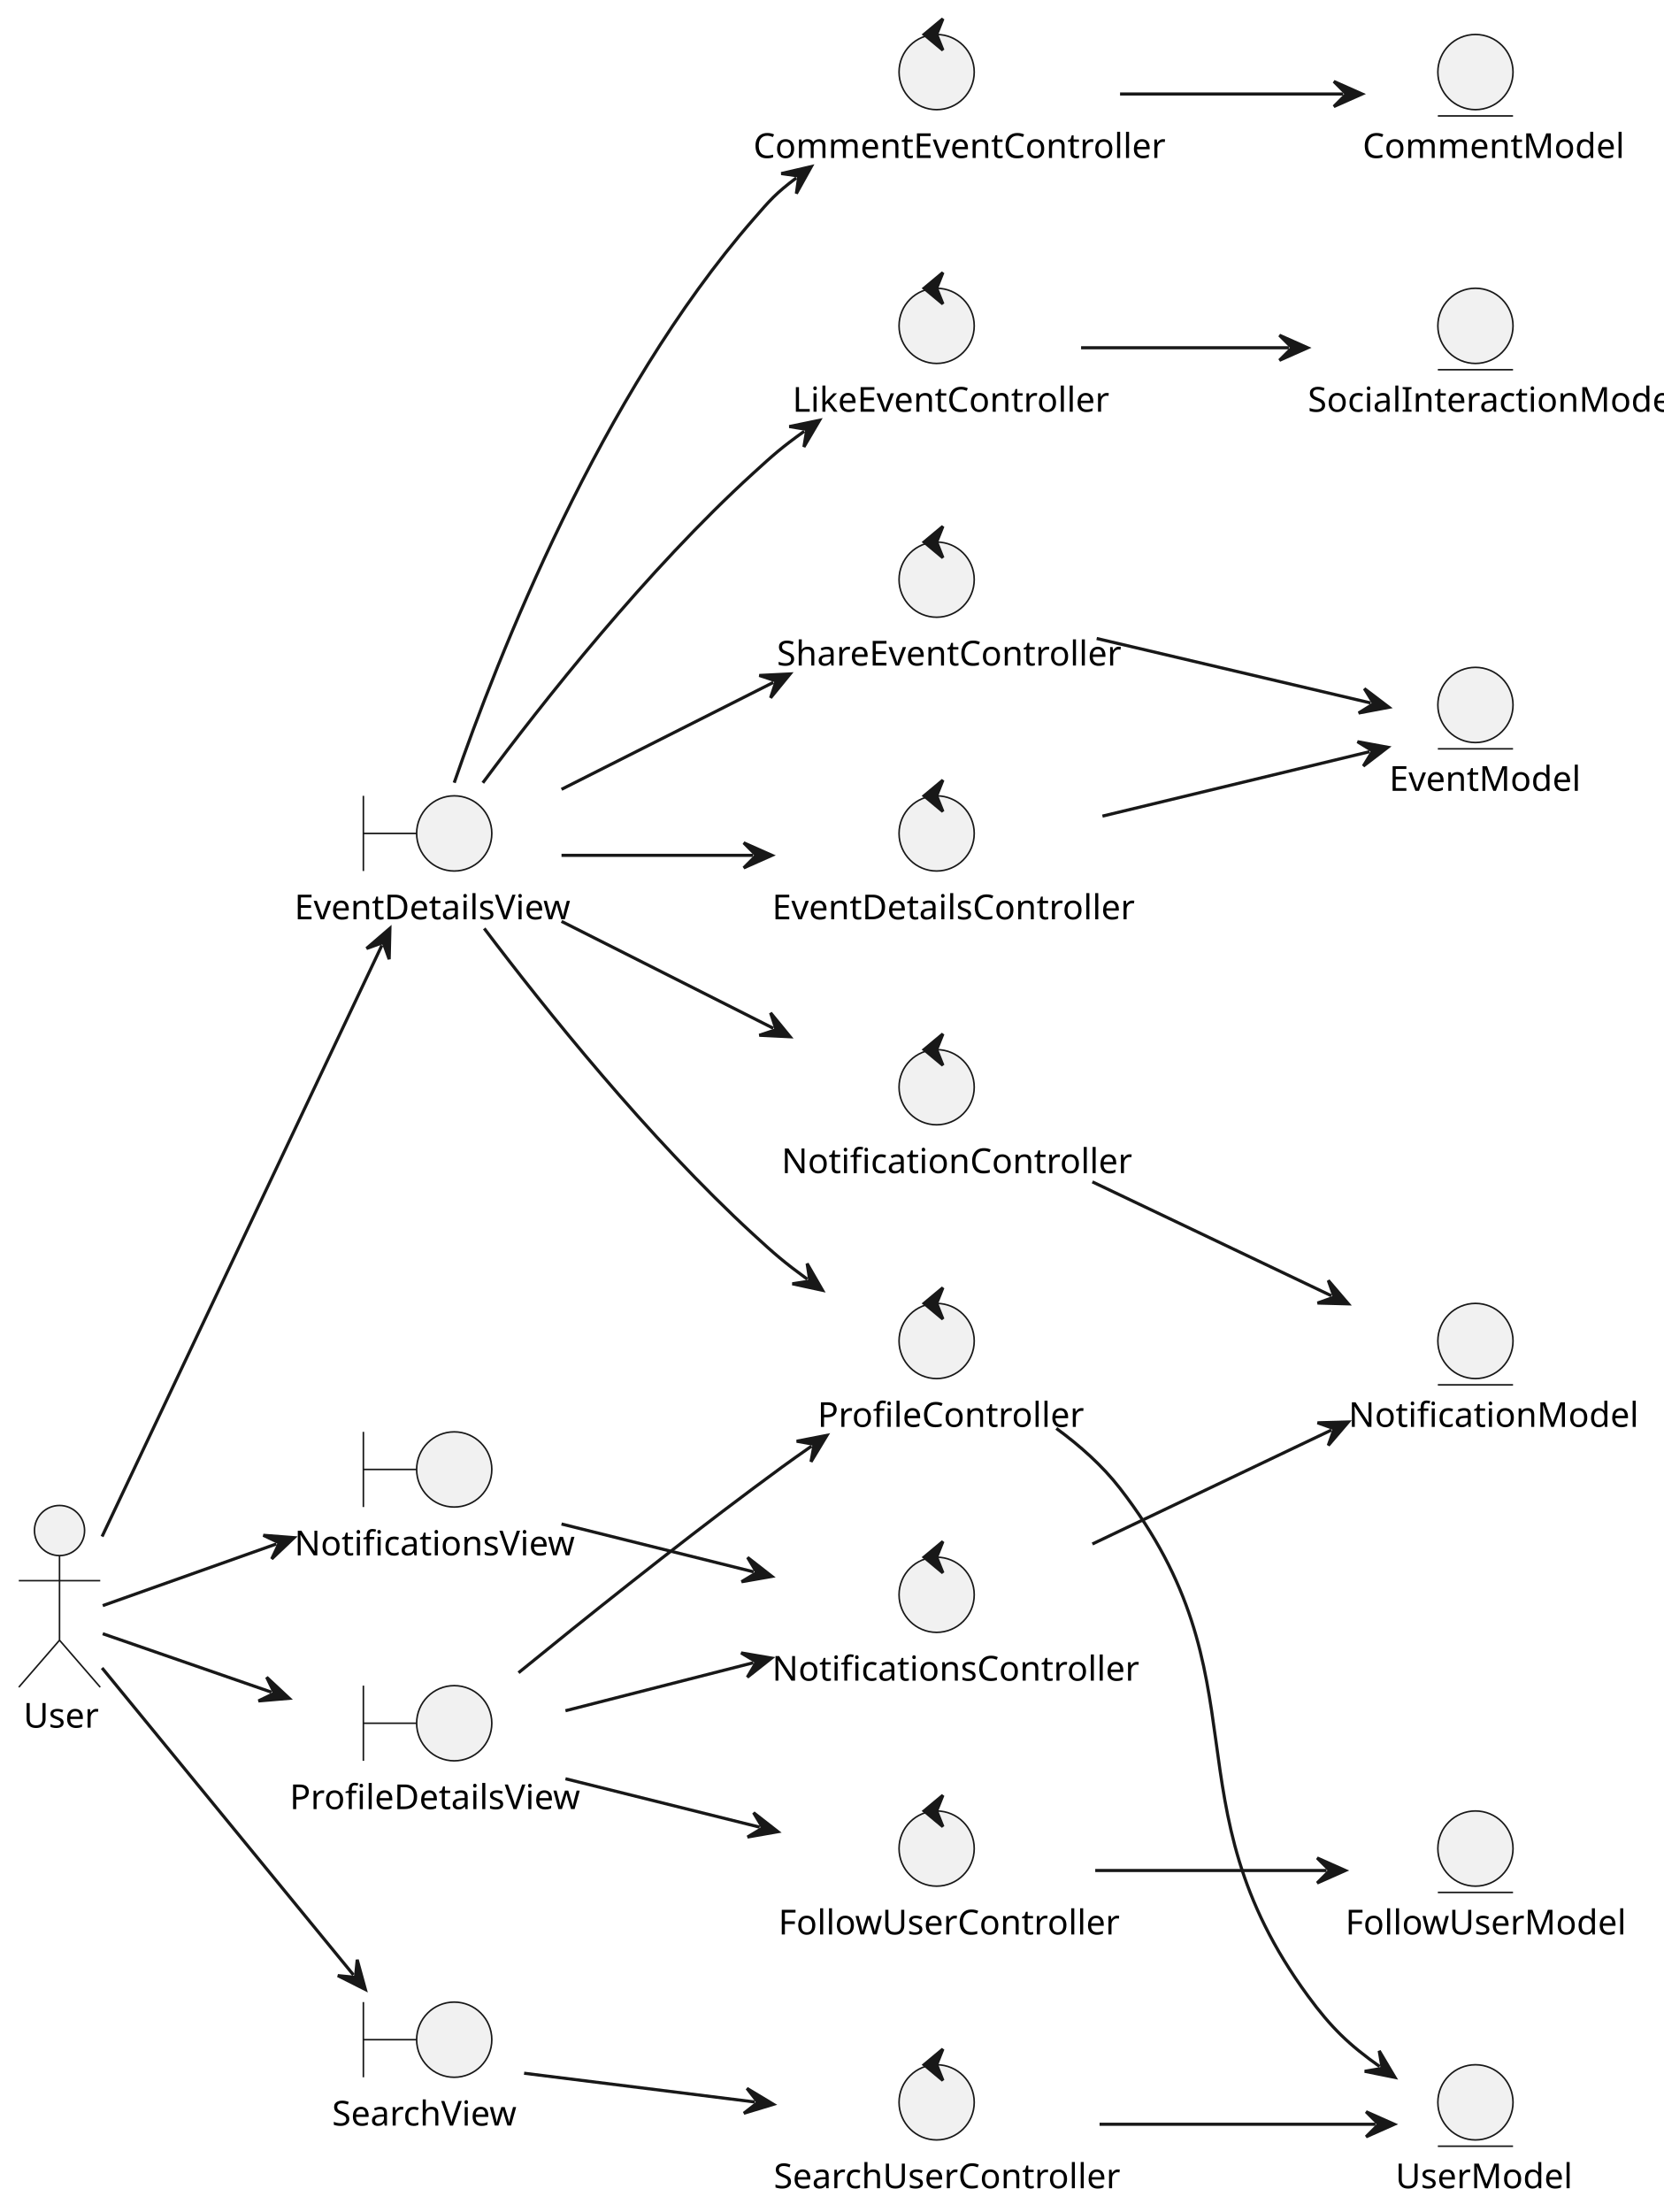
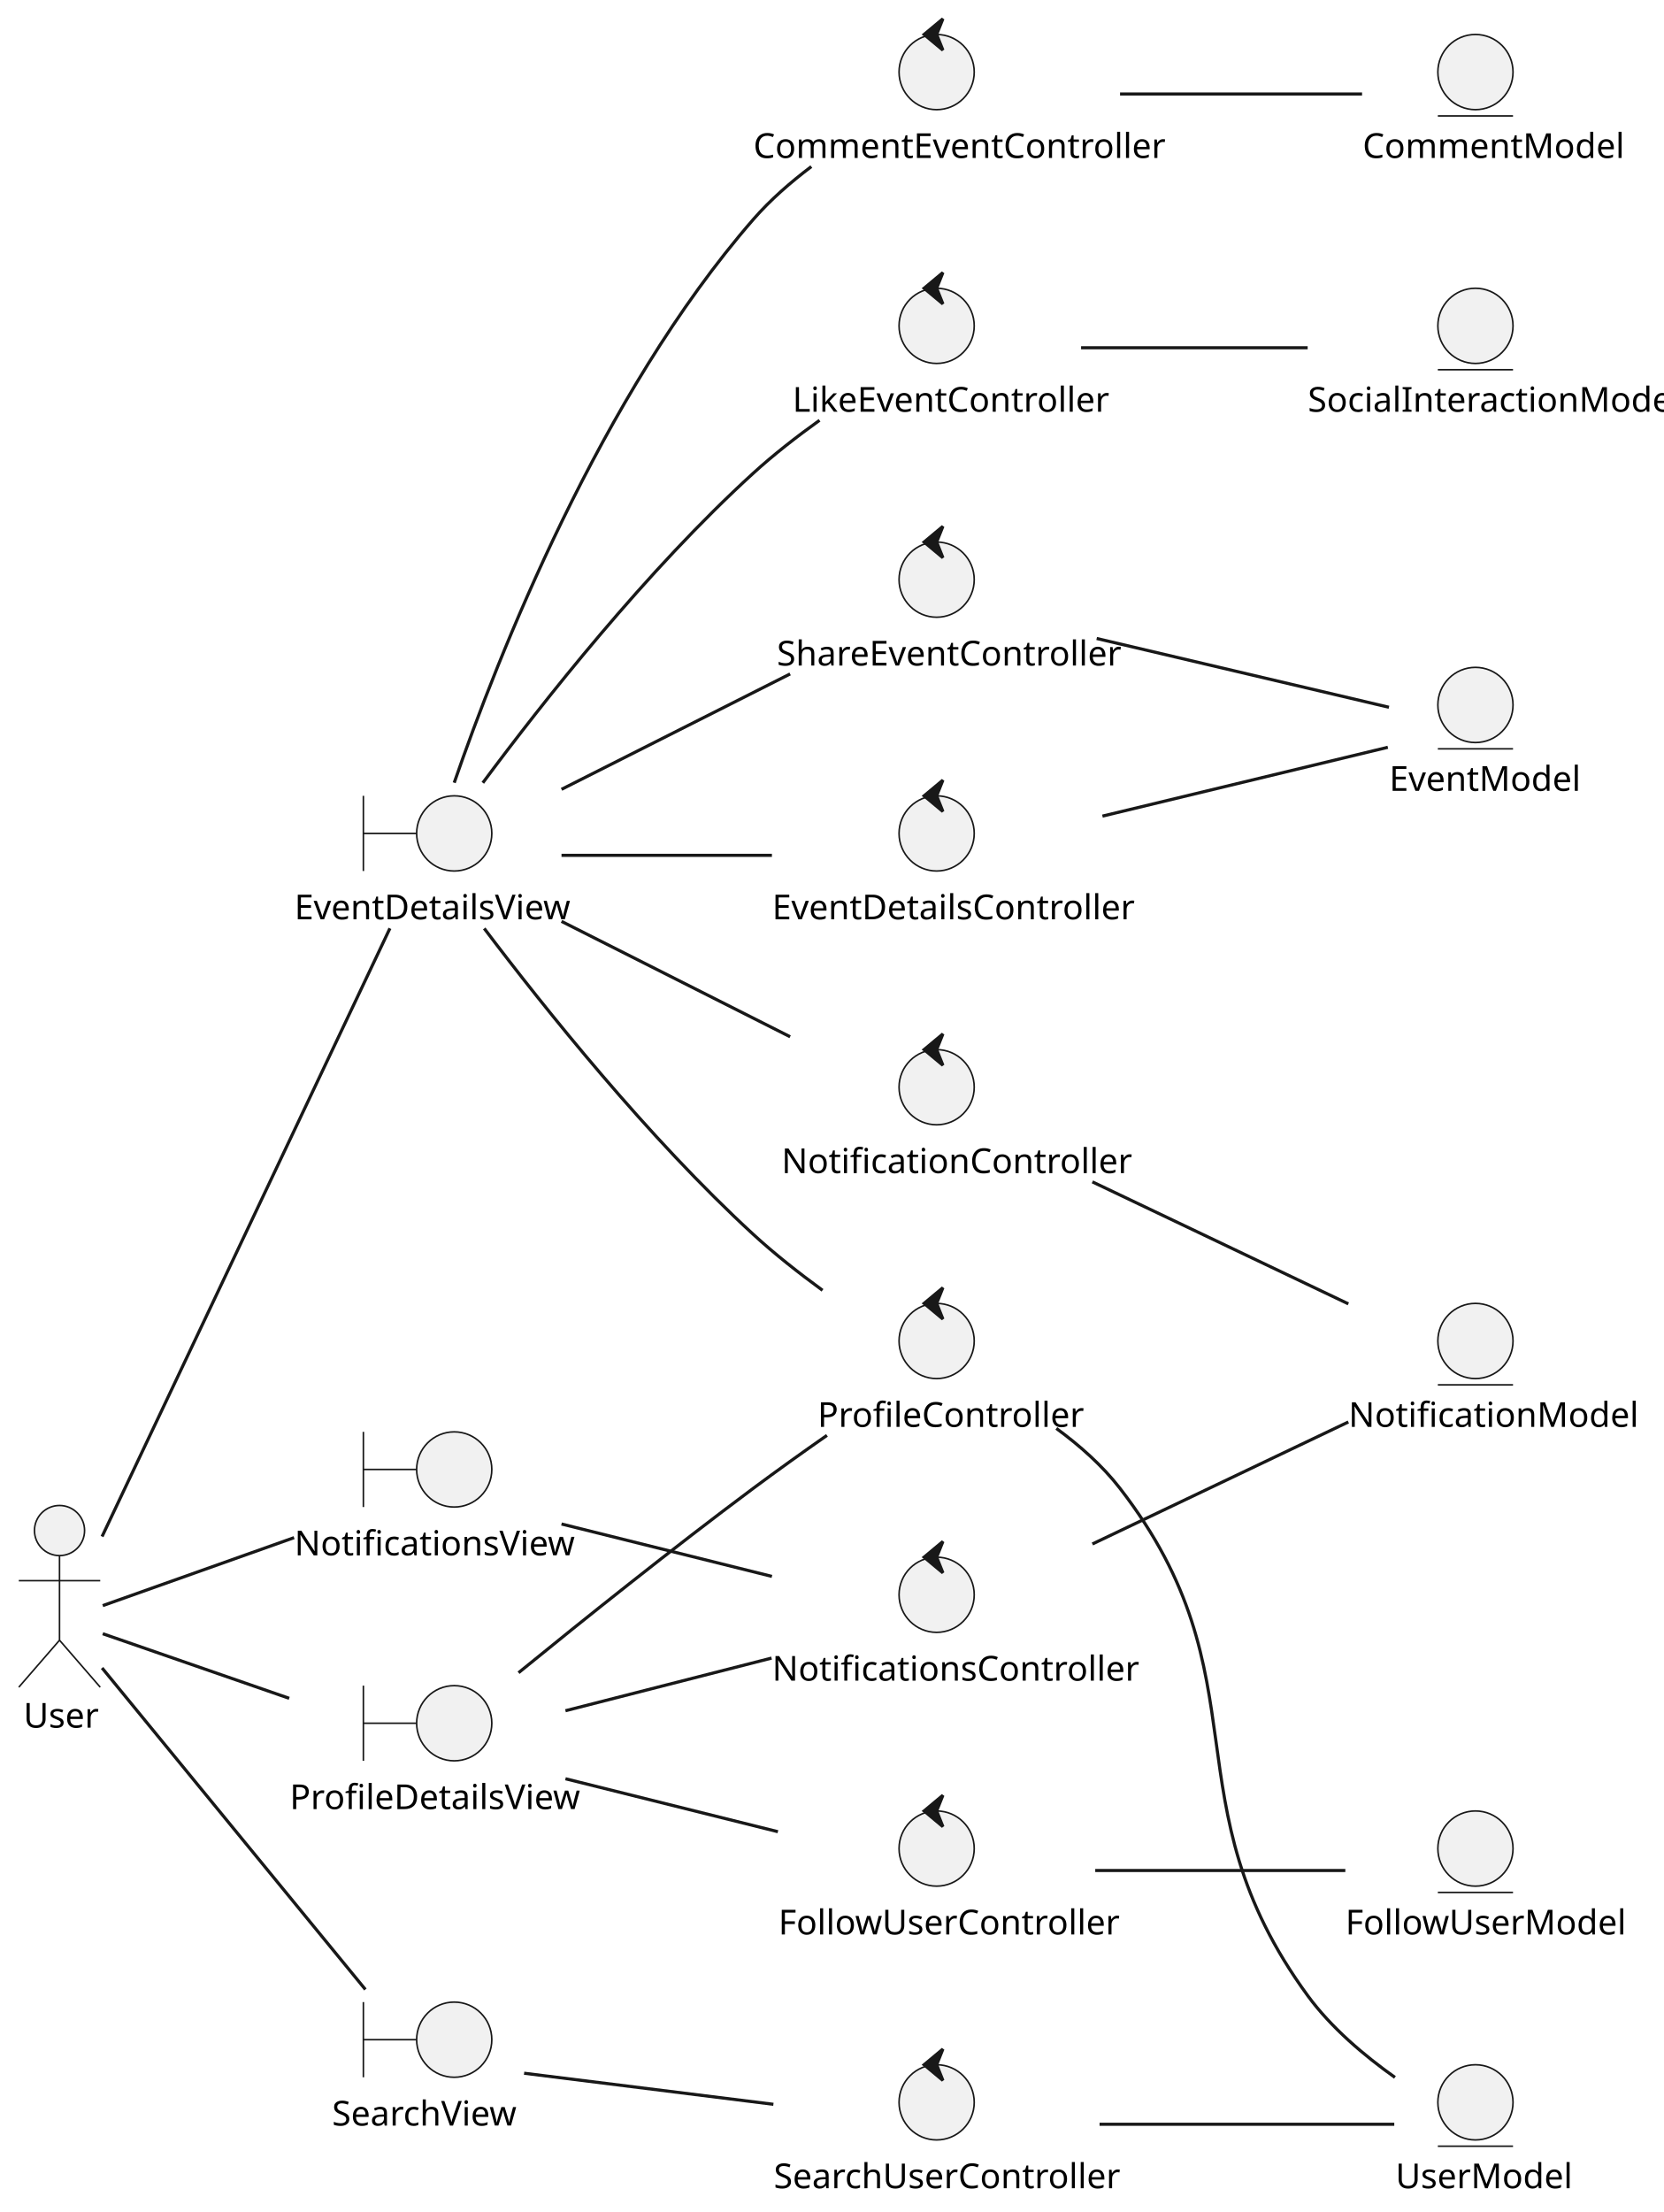
<svg xmlns="http://www.w3.org/2000/svg" contentStyleType="text/css" height="706px" preserveAspectRatio="none" style="width:531px;height:706px;background:#FFFFFF;" version="1.1" viewBox="0 0 531 706" width="531px" zoomAndPan="magnify">
  <defs />
  <g>
    <g id="elem_user">
      <ellipse cx="19" cy="488.5" fill="#F1F1F1" rx="8" ry="8" style="stroke:#181818;stroke-width:0.5;" />
      <path d="M19,496.5 L19,523.5 M6,504.5 L32,504.5 M19,523.5 L6,538.5 M19,523.5 L32,538.5 " fill="none" style="stroke:#181818;stroke-width:0.5;" />
      <text fill="#000000" font-family="sans-serif" font-size="11" lengthAdjust="spacing" textLength="23" x="7.5" y="551.419">User</text>
    </g>
    <g id="elem_userModel">
      <ellipse cx="471" cy="671" fill="#F1F1F1" rx="12" ry="12" style="stroke:#181818;stroke-width:0.5;" />
      <line style="stroke:#181818;stroke-width:0.5;" x1="459" x2="483" y1="685" y2="685" />
      <text fill="#000000" font-family="sans-serif" font-size="11" lengthAdjust="spacing" textLength="51" x="445.5" y="698.419">UserModel</text>
    </g>
    <g id="elem_eventModel">
      <ellipse cx="471" cy="225" fill="#F1F1F1" rx="12" ry="12" style="stroke:#181818;stroke-width:0.5;" />
      <line style="stroke:#181818;stroke-width:0.5;" x1="459" x2="483" y1="239" y2="239" />
      <text fill="#000000" font-family="sans-serif" font-size="11" lengthAdjust="spacing" textLength="55" x="443.5" y="252.419">EventModel</text>
    </g>
    <g id="elem_socialInteractionModel">
      <ellipse cx="471" cy="104" fill="#F1F1F1" rx="12" ry="12" style="stroke:#181818;stroke-width:0.5;" />
      <line style="stroke:#181818;stroke-width:0.5;" x1="459" x2="483" y1="118" y2="118" />
      <text fill="#000000" font-family="sans-serif" font-size="11" lengthAdjust="spacing" textLength="107" x="417.5" y="131.419">SocialInteractionModel</text>
    </g>
    <g id="elem_commentModel">
      <ellipse cx="471" cy="23" fill="#F1F1F1" rx="12" ry="12" style="stroke:#181818;stroke-width:0.5;" />
      <line style="stroke:#181818;stroke-width:0.5;" x1="459" x2="483" y1="37" y2="37" />
      <text fill="#000000" font-family="sans-serif" font-size="11" lengthAdjust="spacing" textLength="72" x="435" y="50.419">CommentModel</text>
    </g>
    <g id="elem_followUserModel">
      <ellipse cx="471" cy="590" fill="#F1F1F1" rx="12" ry="12" style="stroke:#181818;stroke-width:0.5;" />
      <line style="stroke:#181818;stroke-width:0.5;" x1="459" x2="483" y1="604" y2="604" />
      <text fill="#000000" font-family="sans-serif" font-size="11" lengthAdjust="spacing" textLength="83" x="429.5" y="617.419">FollowUserModel</text>
    </g>
    <g id="elem_notificationModel">
      <ellipse cx="471" cy="428" fill="#F1F1F1" rx="12" ry="12" style="stroke:#181818;stroke-width:0.5;" />
      <line style="stroke:#181818;stroke-width:0.5;" x1="459" x2="483" y1="442" y2="442" />
      <text fill="#000000" font-family="sans-serif" font-size="11" lengthAdjust="spacing" textLength="81" x="430.5" y="455.419">NotificationModel</text>
    </g>
    <g id="elem_eventDetailsView">
      <path d="M116,254 L116,278 M116,266 L133,266 " fill="none" style="stroke:#181818;stroke-width:0.5;" />
      <ellipse cx="145" cy="266" fill="#F1F1F1" rx="12" ry="12" style="stroke:#181818;stroke-width:0.5;" />
      <text fill="#000000" font-family="sans-serif" font-size="11" lengthAdjust="spacing" textLength="85" x="94" y="293.419">EventDetailsView</text>
    </g>
    <g id="elem_profileDetailsView">
      <path d="M116,538 L116,562 M116,550 L133,550 " fill="none" style="stroke:#181818;stroke-width:0.5;" />
      <ellipse cx="145" cy="550" fill="#F1F1F1" rx="12" ry="12" style="stroke:#181818;stroke-width:0.5;" />
      <text fill="#000000" font-family="sans-serif" font-size="11" lengthAdjust="spacing" textLength="88" x="92.5" y="577.419">ProfileDetailsView</text>
    </g>
    <g id="elem_notificationsView">
      <path d="M116,457 L116,481 M116,469 L133,469 " fill="none" style="stroke:#181818;stroke-width:0.5;" />
      <ellipse cx="145" cy="469" fill="#F1F1F1" rx="12" ry="12" style="stroke:#181818;stroke-width:0.5;" />
      <text fill="#000000" font-family="sans-serif" font-size="11" lengthAdjust="spacing" textLength="85" x="94" y="496.419">NotificationsView</text>
    </g>
    <g id="elem_searchView">
      <path d="M116,639 L116,663 M116,651 L133,651 " fill="none" style="stroke:#181818;stroke-width:0.5;" />
      <ellipse cx="145" cy="651" fill="#F1F1F1" rx="12" ry="12" style="stroke:#181818;stroke-width:0.5;" />
      <text fill="#000000" font-family="sans-serif" font-size="11" lengthAdjust="spacing" textLength="61" x="106" y="678.419">SearchView</text>
    </g>
    <g id="elem_commentEventController">
      <ellipse cx="299" cy="23" fill="#F1F1F1" rx="12" ry="12" style="stroke:#181818;stroke-width:0.5;" />
      <polygon fill="#181818" points="295,11,301,6,299,11,301,16,295,11" style="stroke:#181818;stroke-width:1.0;" />
      <text fill="#000000" font-family="sans-serif" font-size="11" lengthAdjust="spacing" textLength="117" x="240.5" y="50.419">CommentEventController</text>
    </g>
    <g id="elem_likeEventController">
      <ellipse cx="299" cy="104" fill="#F1F1F1" rx="12" ry="12" style="stroke:#181818;stroke-width:0.5;" />
      <polygon fill="#181818" points="295,92,301,87,299,92,301,97,295,92" style="stroke:#181818;stroke-width:1.0;" />
      <text fill="#000000" font-family="sans-serif" font-size="11" lengthAdjust="spacing" textLength="92" x="253" y="131.419">LikeEventController</text>
    </g>
    <g id="elem_shareEventController">
      <ellipse cx="299" cy="185" fill="#F1F1F1" rx="12" ry="12" style="stroke:#181818;stroke-width:0.5;" />
      <polygon fill="#181818" points="295,173,301,168,299,173,301,178,295,173" style="stroke:#181818;stroke-width:1.0;" />
      <text fill="#000000" font-family="sans-serif" font-size="11" lengthAdjust="spacing" textLength="102" x="248" y="212.419">ShareEventController</text>
    </g>
    <g id="elem_followUserController">
      <ellipse cx="299" cy="590" fill="#F1F1F1" rx="12" ry="12" style="stroke:#181818;stroke-width:0.5;" />
      <polygon fill="#181818" points="295,578,301,573,299,578,301,583,295,578" style="stroke:#181818;stroke-width:1.0;" />
      <text fill="#000000" font-family="sans-serif" font-size="11" lengthAdjust="spacing" textLength="101" x="248.5" y="617.419">FollowUserController</text>
    </g>
    <g id="elem_notificationsController">
      <ellipse cx="299" cy="509" fill="#F1F1F1" rx="12" ry="12" style="stroke:#181818;stroke-width:0.5;" />
      <polygon fill="#181818" points="295,497,301,492,299,497,301,502,295,497" style="stroke:#181818;stroke-width:1.0;" />
      <text fill="#000000" font-family="sans-serif" font-size="11" lengthAdjust="spacing" textLength="105" x="246.5" y="536.419">NotificationsController</text>
    </g>
    <g id="elem_eventDetailsController">
      <ellipse cx="299" cy="266" fill="#F1F1F1" rx="12" ry="12" style="stroke:#181818;stroke-width:0.5;" />
      <polygon fill="#181818" points="295,254,301,249,299,254,301,259,295,254" style="stroke:#181818;stroke-width:1.0;" />
      <text fill="#000000" font-family="sans-serif" font-size="11" lengthAdjust="spacing" textLength="105" x="246.5" y="293.419">EventDetailsController</text>
    </g>
    <g id="elem_profileController">
      <ellipse cx="299" cy="428" fill="#F1F1F1" rx="12" ry="12" style="stroke:#181818;stroke-width:0.5;" />
      <polygon fill="#181818" points="295,416,301,411,299,416,301,421,295,416" style="stroke:#181818;stroke-width:1.0;" />
      <text fill="#000000" font-family="sans-serif" font-size="11" lengthAdjust="spacing" textLength="76" x="261" y="455.419">ProfileController</text>
    </g>
    <g id="elem_searchUserController">
      <ellipse cx="299" cy="671" fill="#F1F1F1" rx="12" ry="12" style="stroke:#181818;stroke-width:0.5;" />
      <polygon fill="#181818" points="295,659,301,654,299,659,301,664,295,659" style="stroke:#181818;stroke-width:1.0;" />
      <text fill="#000000" font-family="sans-serif" font-size="11" lengthAdjust="spacing" textLength="104" x="247" y="698.419">SearchUserController</text>
    </g>
    <g id="elem_notificationController">
      <ellipse cx="299" cy="347" fill="#F1F1F1" rx="12" ry="12" style="stroke:#181818;stroke-width:0.5;" />
      <polygon fill="#181818" points="295,335,301,330,299,335,301,340,295,335" style="stroke:#181818;stroke-width:1.0;" />
      <text fill="#000000" font-family="sans-serif" font-size="11" lengthAdjust="spacing" textLength="99" x="249.5" y="374.419">NotificationController</text>
    </g>
    <g id="link_user_eventDetailsView">
-       <path d="M32.58,490.42 C55.32,442.38 100.353,347.253 121.903,301.723 " fill="none" id="user-to-eventDetailsView" style="stroke:#181818;stroke-width:1.0;" />
-       <polygon fill="#181818" points="124.47,296.3,117.004,302.724,122.331,300.819,124.235,306.146,124.47,296.3" style="stroke:#181818;stroke-width:1.0;" />
+       <path d="M32.58,490.42 C55.32,442.38 102.92,341.83 124.47,296.3 " fill="none" id="user-eventDetailsView" style="stroke:#181818;stroke-width:1.0;" />
    </g>
    <g id="link_user_profileDetailsView">
-       <path d="M32.8,521.43 C47.13,526.4 65.46,532.746 86.65,540.086 " fill="none" id="user-to-profileDetailsView" style="stroke:#181818;stroke-width:1.0;" />
-       <polygon fill="#181818" points="92.32,542.05,85.125,535.324,87.595,540.413,82.507,542.884,92.32,542.05" style="stroke:#181818;stroke-width:1.0;" />
+       <path d="M32.8,521.43 C47.13,526.4 71.13,534.71 92.32,542.05 " fill="none" id="user-profileDetailsView" style="stroke:#181818;stroke-width:1.0;" />
    </g>
    <g id="link_user_notificationsView">
-       <path d="M32.8,512.46 C47.49,507.24 66.656,500.438 88.226,492.778 " fill="none" id="user-to-notificationsView" style="stroke:#181818;stroke-width:1.0;" />
-       <polygon fill="#181818" points="93.88,490.77,84.06,490.012,89.168,492.443,86.737,497.551,93.88,490.77" style="stroke:#181818;stroke-width:1.0;" />
+       <path d="M32.8,512.46 C47.49,507.24 72.31,498.43 93.88,490.77 " fill="none" id="user-notificationsView" style="stroke:#181818;stroke-width:1.0;" />
    </g>
    <g id="link_user_searchView">
-       <path d="M32.58,532.36 C52.87,557.13 89.128,601.388 112.838,630.338 " fill="none" id="user-to-searchView" style="stroke:#181818;stroke-width:1.0;" />
-       <polygon fill="#181818" points="116.64,634.98,114.032,625.483,113.472,631.112,107.843,630.552,116.64,634.98" style="stroke:#181818;stroke-width:1.0;" />
+       <path d="M32.58,532.36 C52.87,557.13 92.93,606.03 116.64,634.98 " fill="none" id="user-searchView" style="stroke:#181818;stroke-width:1.0;" />
    </g>
    <g id="link_eventDetailsView_eventDetailsController">
-       <path d="M179.25,273 C199.78,273 218.71,273 240.42,273 " fill="none" id="eventDetailsView-to-eventDetailsController" style="stroke:#181818;stroke-width:1.0;" />
-       <polygon fill="#181818" points="246.42,273,237.42,269,241.42,273,237.42,277,246.42,273" style="stroke:#181818;stroke-width:1.0;" />
+       <path d="M179.25,273 C199.78,273 224.71,273 246.42,273 " fill="none" id="eventDetailsView-eventDetailsController" style="stroke:#181818;stroke-width:1.0;" />
    </g>
    <g id="link_eventDetailsView_commentEventController">
-       <path d="M145,249.82 C158.86,209.69 191.59,126.19 240.5,70 C245.85,63.85 247.549,61.801 254.209,56.782 " fill="none" id="eventDetailsView-to-commentEventController" style="stroke:#181818;stroke-width:1.0;" />
-       <polygon fill="#181818" points="259,53.17,249.405,55.393,255.007,56.18,254.221,61.782,259,53.17" style="stroke:#181818;stroke-width:1.0;" />
+       <path d="M145,249.82 C158.86,209.69 191.59,126.19 240.5,70 C245.85,63.85 252.34,58.19 259,53.17 " fill="none" id="eventDetailsView-commentEventController" style="stroke:#181818;stroke-width:1.0;" />
    </g>
    <g id="link_eventDetailsView_likeEventController">
-       <path d="M154.13,249.85 C173.27,224.08 206.48,181.98 240.5,151 C246.97,145.1 249.473,142.855 256.743,137.645 " fill="none" id="eventDetailsView-to-likeEventController" style="stroke:#181818;stroke-width:1.0;" />
-       <polygon fill="#181818" points="261.62,134.15,251.975,136.141,257.556,137.062,256.635,142.644,261.62,134.15" style="stroke:#181818;stroke-width:1.0;" />
+       <path d="M154.13,249.85 C173.27,224.08 206.48,181.98 240.5,151 C246.97,145.1 254.35,139.36 261.62,134.15 " fill="none" id="eventDetailsView-likeEventController" style="stroke:#181818;stroke-width:1.0;" />
    </g>
    <g id="link_eventDetailsView_shareEventController">
-       <path d="M179.25,251.93 C201.63,240.63 223.903,229.393 246.873,217.803 " fill="none" id="eventDetailsView-to-shareEventController" style="stroke:#181818;stroke-width:1.0;" />
-       <polygon fill="#181818" points="252.23,215.1,242.393,215.583,247.766,217.352,245.997,222.725,252.23,215.1" style="stroke:#181818;stroke-width:1.0;" />
+       <path d="M179.25,251.93 C201.63,240.63 229.26,226.69 252.23,215.1 " fill="none" id="eventDetailsView-shareEventController" style="stroke:#181818;stroke-width:1.0;" />
    </g>
    <g id="link_eventDetailsView_profileController">
-       <path d="M154.58,296.33 C173.87,321.85 206.96,363.22 240.5,394 C247.27,400.22 250.173,402.773 257.723,408.283 " fill="none" id="eventDetailsView-to-profileController" style="stroke:#181818;stroke-width:1.0;" />
-       <polygon fill="#181818" points="262.57,411.82,257.658,403.283,258.531,408.873,252.942,409.745,262.57,411.82" style="stroke:#181818;stroke-width:1.0;" />
+       <path d="M154.58,296.33 C173.87,321.85 206.96,363.22 240.5,394 C247.27,400.22 255.02,406.31 262.57,411.82 " fill="none" id="eventDetailsView-profileController" style="stroke:#181818;stroke-width:1.0;" />
    </g>
    <g id="link_eventDetailsView_notificationController">
-       <path d="M179.25,294.07 C201.63,305.37 223.903,316.607 246.873,328.197 " fill="none" id="eventDetailsView-to-notificationController" style="stroke:#181818;stroke-width:1.0;" />
-       <polygon fill="#181818" points="252.23,330.9,245.997,323.275,247.766,328.648,242.393,330.417,252.23,330.9" style="stroke:#181818;stroke-width:1.0;" />
+       <path d="M179.25,294.07 C201.63,305.37 229.26,319.31 252.23,330.9 " fill="none" id="eventDetailsView-notificationController" style="stroke:#181818;stroke-width:1.0;" />
    </g>
    <g id="link_profileDetailsView_followUserController">
-       <path d="M180.51,567.72 C201.4,572.93 220.798,577.759 242.508,583.169 " fill="none" id="profileDetailsView-to-followUserController" style="stroke:#181818;stroke-width:1.0;" />
-       <polygon fill="#181818" points="248.33,584.62,240.564,578.562,243.478,583.411,238.63,586.325,248.33,584.62" style="stroke:#181818;stroke-width:1.0;" />
+       <path d="M180.51,567.72 C201.4,572.93 226.62,579.21 248.33,584.62 " fill="none" id="profileDetailsView-followUserController" style="stroke:#181818;stroke-width:1.0;" />
    </g>
    <g id="link_profileDetailsView_notificationsController">
-       <path d="M180.51,546.01 C200.75,540.84 219.246,536.114 240.486,530.693 " fill="none" id="profileDetailsView-to-notificationsController" style="stroke:#181818;stroke-width:1.0;" />
-       <polygon fill="#181818" points="246.3,529.21,236.59,527.559,241.455,530.446,238.569,535.311,246.3,529.21" style="stroke:#181818;stroke-width:1.0;" />
+       <path d="M180.51,546.01 C200.75,540.84 225.06,534.63 246.3,529.21 " fill="none" id="profileDetailsView-notificationsController" style="stroke:#181818;stroke-width:1.0;" />
    </g>
    <g id="link_notificationsView_notificationsController">
-       <path d="M179.25,486.41 C199.78,491.52 218.888,496.279 240.598,501.689 " fill="none" id="notificationsView-to-notificationsController" style="stroke:#181818;stroke-width:1.0;" />
-       <polygon fill="#181818" points="246.42,503.14,238.654,497.082,241.568,501.931,236.72,504.845,246.42,503.14" style="stroke:#181818;stroke-width:1.0;" />
+       <path d="M179.25,486.41 C199.78,491.52 224.71,497.73 246.42,503.14 " fill="none" id="notificationsView-notificationsController" style="stroke:#181818;stroke-width:1.0;" />
    </g>
    <g id="link_searchView_searchUserController">
-       <path d="M167.31,661.71 C189.61,664.49 214.696,667.618 240.936,670.888 " fill="none" id="searchView-to-searchUserController" style="stroke:#181818;stroke-width:1.0;" />
-       <polygon fill="#181818" points="246.89,671.63,238.454,666.548,241.928,671.012,237.464,674.486,246.89,671.63" style="stroke:#181818;stroke-width:1.0;" />
+       <path d="M167.31,661.71 C189.61,664.49 220.65,668.36 246.89,671.63 " fill="none" id="searchView-searchUserController" style="stroke:#181818;stroke-width:1.0;" />
    </g>
    <g id="link_profileDetailsView_profileController">
-       <path d="M165.53,533.88 C186.03,517.17 214.65,494.25 240.5,475 C248.01,469.41 251.281,466.995 259.071,461.555 " fill="none" id="profileDetailsView-to-profileController" style="stroke:#181818;stroke-width:1.0;" />
-       <polygon fill="#181818" points="263.99,458.12,254.321,459.993,259.891,460.983,258.901,466.552,263.99,458.12" style="stroke:#181818;stroke-width:1.0;" />
+       <path d="M165.53,533.88 C186.03,517.17 214.65,494.25 240.5,475 C248.01,469.41 256.2,463.56 263.99,458.12 " fill="none" id="profileDetailsView-profileController" style="stroke:#181818;stroke-width:1.0;" />
    </g>
    <g id="link_profileController_userModel">
-       <path d="M337.21,455.9 C344.67,461.37 351.92,467.79 357.5,475 C404.51,535.71 372.19,575.02 417.5,637 C424.94,647.18 430.667,652.647 440.417,659.567 " fill="none" id="profileController-to-userModel" style="stroke:#181818;stroke-width:1.0;" />
-       <polygon fill="#181818" points="445.31,663.04,440.286,654.569,441.233,660.146,435.656,661.093,445.31,663.04" style="stroke:#181818;stroke-width:1.0;" />
+       <path d="M337.21,455.9 C344.67,461.37 351.92,467.79 357.5,475 C404.51,535.71 372.19,575.02 417.5,637 C424.94,647.18 435.56,656.12 445.31,663.04 " fill="none" id="profileController-userModel" style="stroke:#181818;stroke-width:1.0;" />
    </g>
    <g id="link_eventDetailsController_eventModel">
-       <path d="M351.93,260.48 C382,253.22 412.787,245.795 437.197,239.915 " fill="none" id="eventDetailsController-to-eventModel" style="stroke:#181818;stroke-width:1.0;" />
-       <polygon fill="#181818" points="443.03,238.51,433.344,236.729,438.169,239.681,435.217,244.506,443.03,238.51" style="stroke:#181818;stroke-width:1.0;" />
+       <path d="M351.93,260.48 C382,253.22 418.62,244.39 443.03,238.51 " fill="none" id="eventDetailsController-eventModel" style="stroke:#181818;stroke-width:1.0;" />
    </g>
    <g id="link_commentEventController_commentModel">
-       <path d="M357.55,30 C383.18,30 406.53,30 428.81,30 " fill="none" id="commentEventController-to-commentModel" style="stroke:#181818;stroke-width:1.0;" />
-       <polygon fill="#181818" points="434.81,30,425.81,26,429.81,30,425.81,34,434.81,30" style="stroke:#181818;stroke-width:1.0;" />
+       <path d="M357.55,30 C383.18,30 412.53,30 434.81,30 " fill="none" id="commentEventController-commentModel" style="stroke:#181818;stroke-width:1.0;" />
    </g>
    <g id="link_likeEventController_socialInteractionModel">
-       <path d="M345.11,111 C367.34,111 388.28,111 411.44,111 " fill="none" id="likeEventController-to-socialInteractionModel" style="stroke:#181818;stroke-width:1.0;" />
-       <polygon fill="#181818" points="417.44,111,408.44,107,412.44,111,408.44,115,417.44,111" style="stroke:#181818;stroke-width:1.0;" />
+       <path d="M345.11,111 C367.34,111 394.28,111 417.44,111 " fill="none" id="likeEventController-socialInteractionModel" style="stroke:#181818;stroke-width:1.0;" />
    </g>
    <g id="link_shareEventController_eventModel">
-       <path d="M350.09,203.78 C380.64,210.97 412.65,218.506 437.55,224.365 " fill="none" id="shareEventController-to-eventModel" style="stroke:#181818;stroke-width:1.0;" />
-       <polygon fill="#181818" points="443.39,225.74,435.546,219.785,438.523,224.595,433.713,227.572,443.39,225.74" style="stroke:#181818;stroke-width:1.0;" />
+       <path d="M350.09,203.78 C380.64,210.97 418.49,219.88 443.39,225.74 " fill="none" id="shareEventController-eventModel" style="stroke:#181818;stroke-width:1.0;" />
    </g>
    <g id="link_followUserController_followUserModel">
-       <path d="M349.63,597 C375.01,597 399.52,597 423.47,597 " fill="none" id="followUserController-to-followUserModel" style="stroke:#181818;stroke-width:1.0;" />
-       <polygon fill="#181818" points="429.47,597,420.47,593,424.47,597,420.47,601,429.47,597" style="stroke:#181818;stroke-width:1.0;" />
+       <path d="M349.63,597 C375.01,597 405.52,597 429.47,597 " fill="none" id="followUserController-followUserModel" style="stroke:#181818;stroke-width:1.0;" />
    </g>
    <g id="link_notificationsController_notificationModel">
-       <path d="M348.72,492.79 C374.62,480.45 400.634,468.051 425.014,456.432 " fill="none" id="notificationsController-to-notificationModel" style="stroke:#181818;stroke-width:1.0;" />
-       <polygon fill="#181818" points="430.43,453.85,420.585,454.111,425.916,456.001,424.027,461.333,430.43,453.85" style="stroke:#181818;stroke-width:1.0;" />
+       <path d="M348.72,492.79 C374.62,480.45 406.05,465.47 430.43,453.85 " fill="none" id="notificationsController-notificationModel" style="stroke:#181818;stroke-width:1.0;" />
    </g>
    <g id="link_searchUserController_userModel">
-       <path d="M351.01,678 C382.11,678 414.48,678 439.09,678 " fill="none" id="searchUserController-to-userModel" style="stroke:#181818;stroke-width:1.0;" />
-       <polygon fill="#181818" points="445.09,678,436.09,674,440.09,678,436.09,682,445.09,678" style="stroke:#181818;stroke-width:1.0;" />
+       <path d="M351.01,678 C382.11,678 420.48,678 445.09,678 " fill="none" id="searchUserController-userModel" style="stroke:#181818;stroke-width:1.0;" />
    </g>
    <g id="link_notificationController_notificationModel">
-       <path d="M348.72,377.21 C374.62,389.55 400.634,401.949 425.014,413.568 " fill="none" id="notificationController-to-notificationModel" style="stroke:#181818;stroke-width:1.0;" />
-       <polygon fill="#181818" points="430.43,416.15,424.027,408.667,425.916,413.999,420.585,415.889,430.43,416.15" style="stroke:#181818;stroke-width:1.0;" />
+       <path d="M348.72,377.21 C374.62,389.55 406.05,404.53 430.43,416.15 " fill="none" id="notificationController-notificationModel" style="stroke:#181818;stroke-width:1.0;" />
    </g>
  </g>
</svg>
